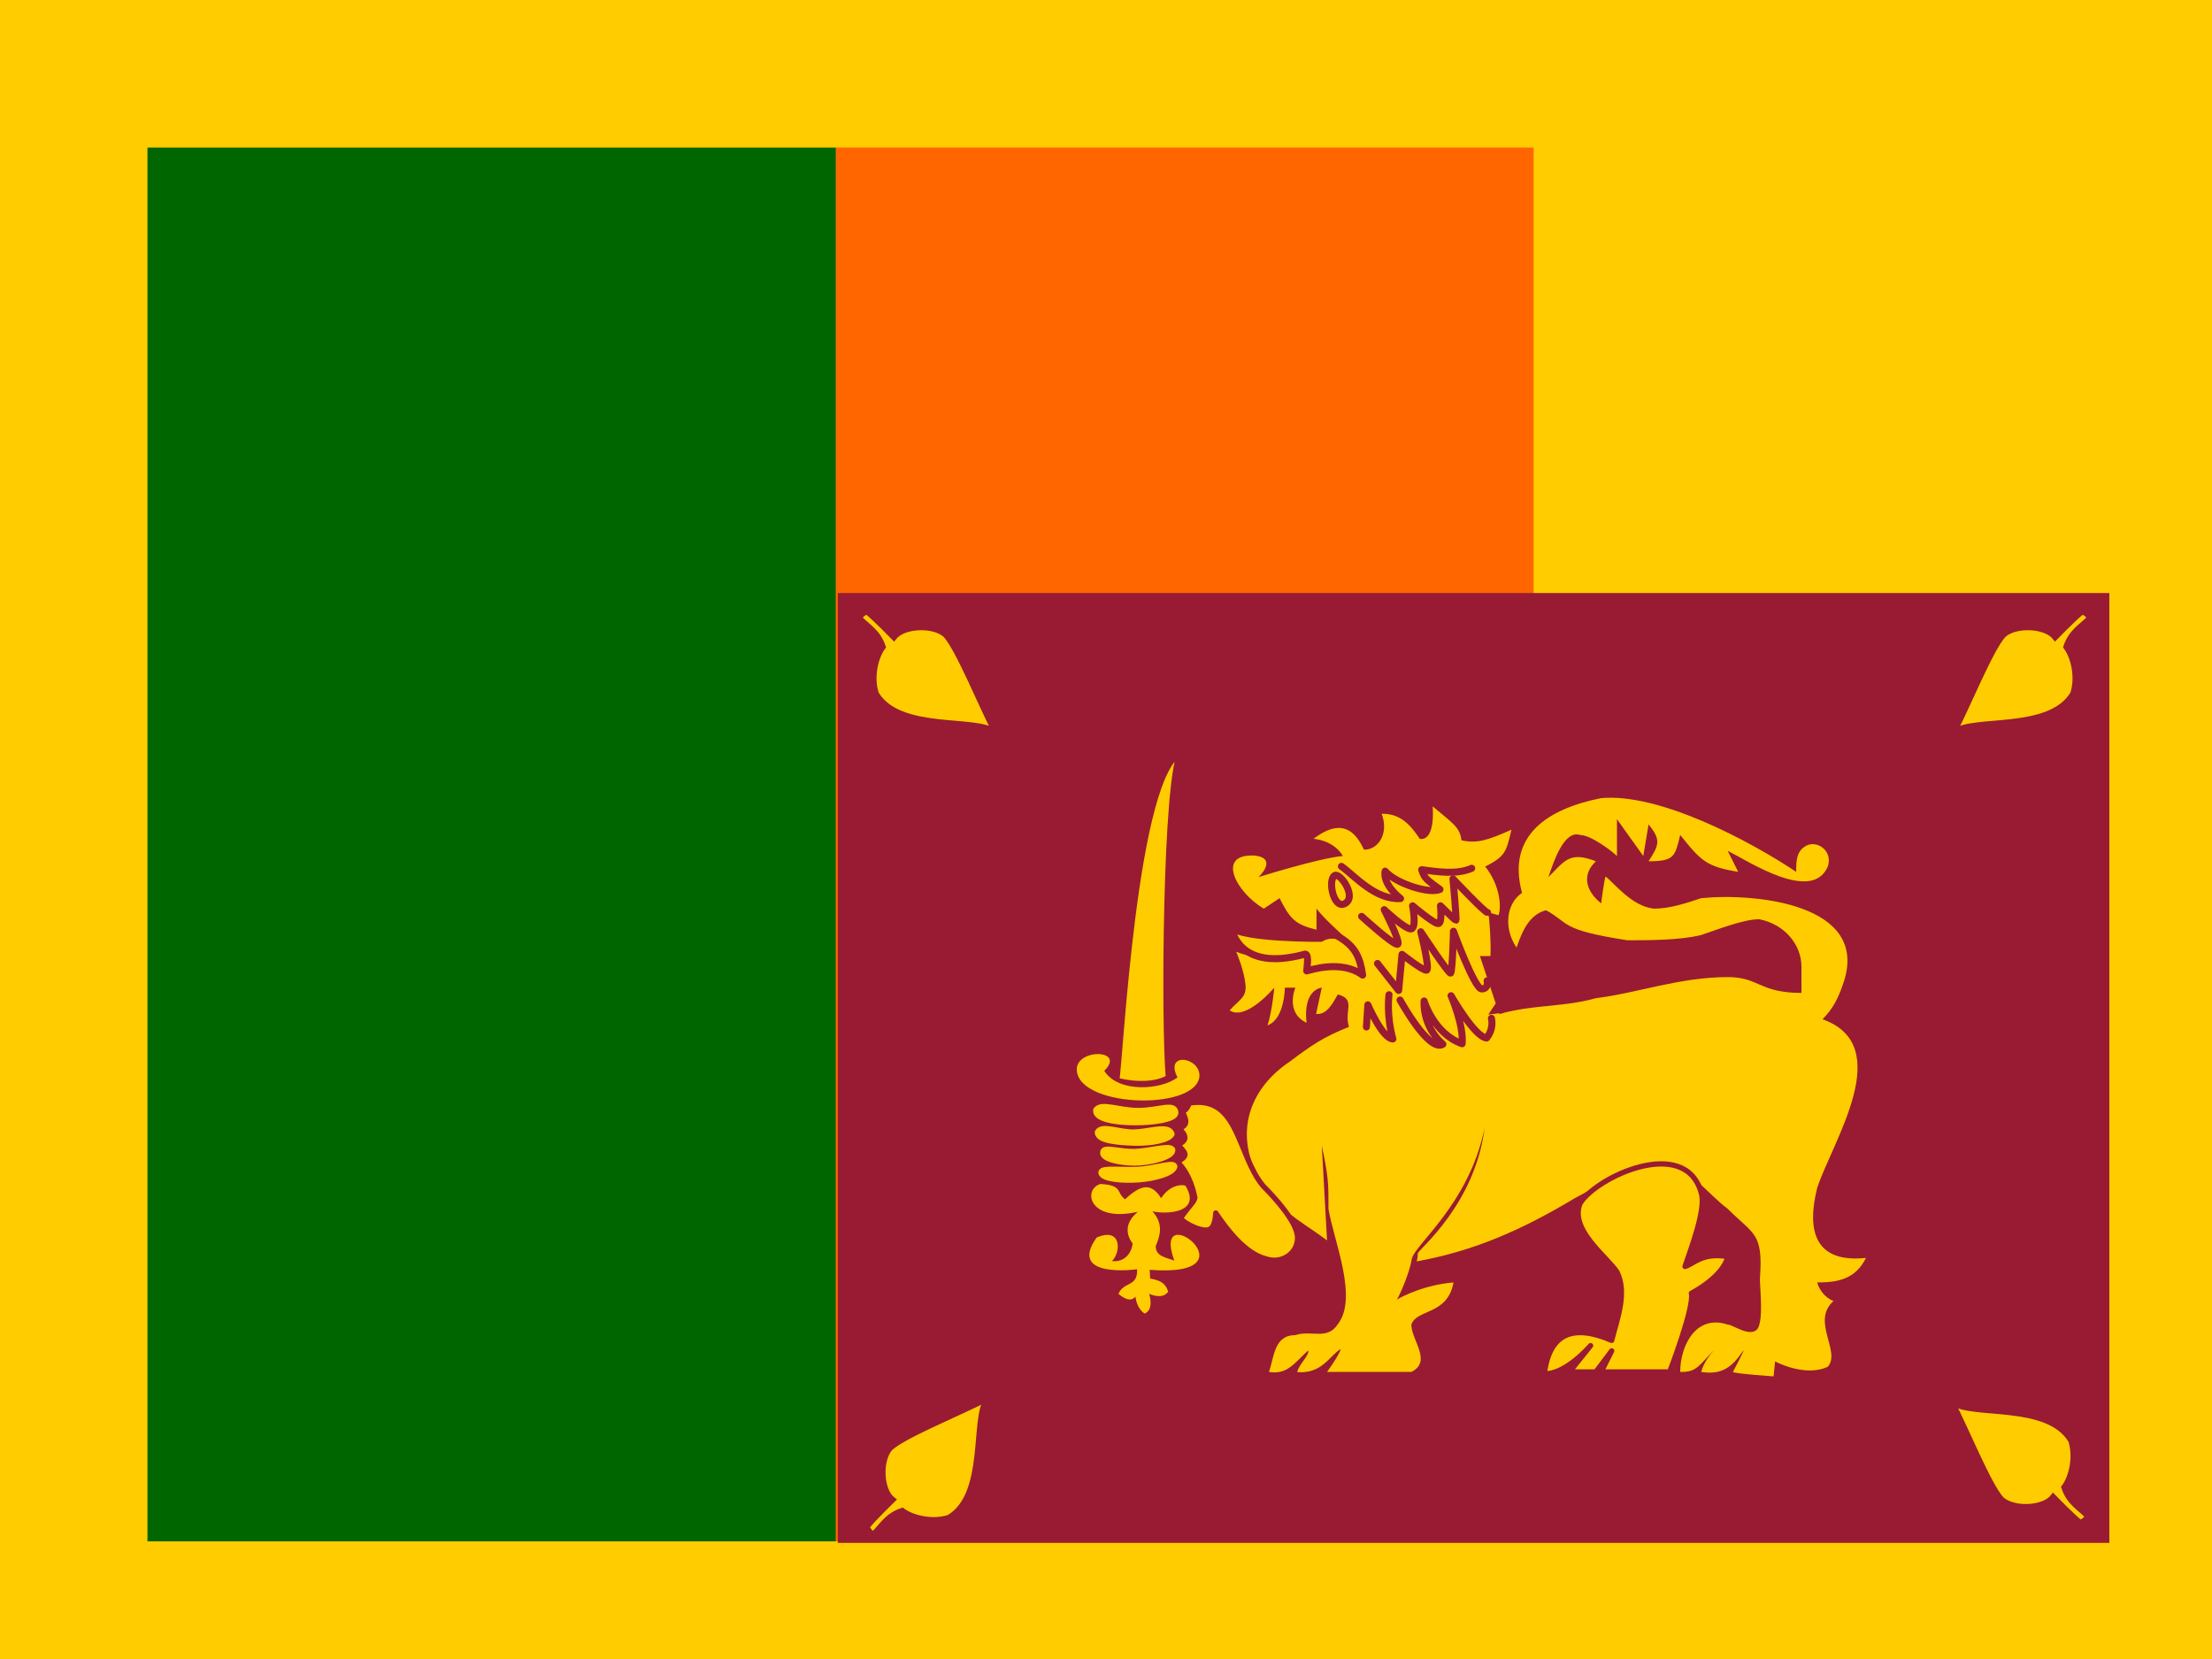
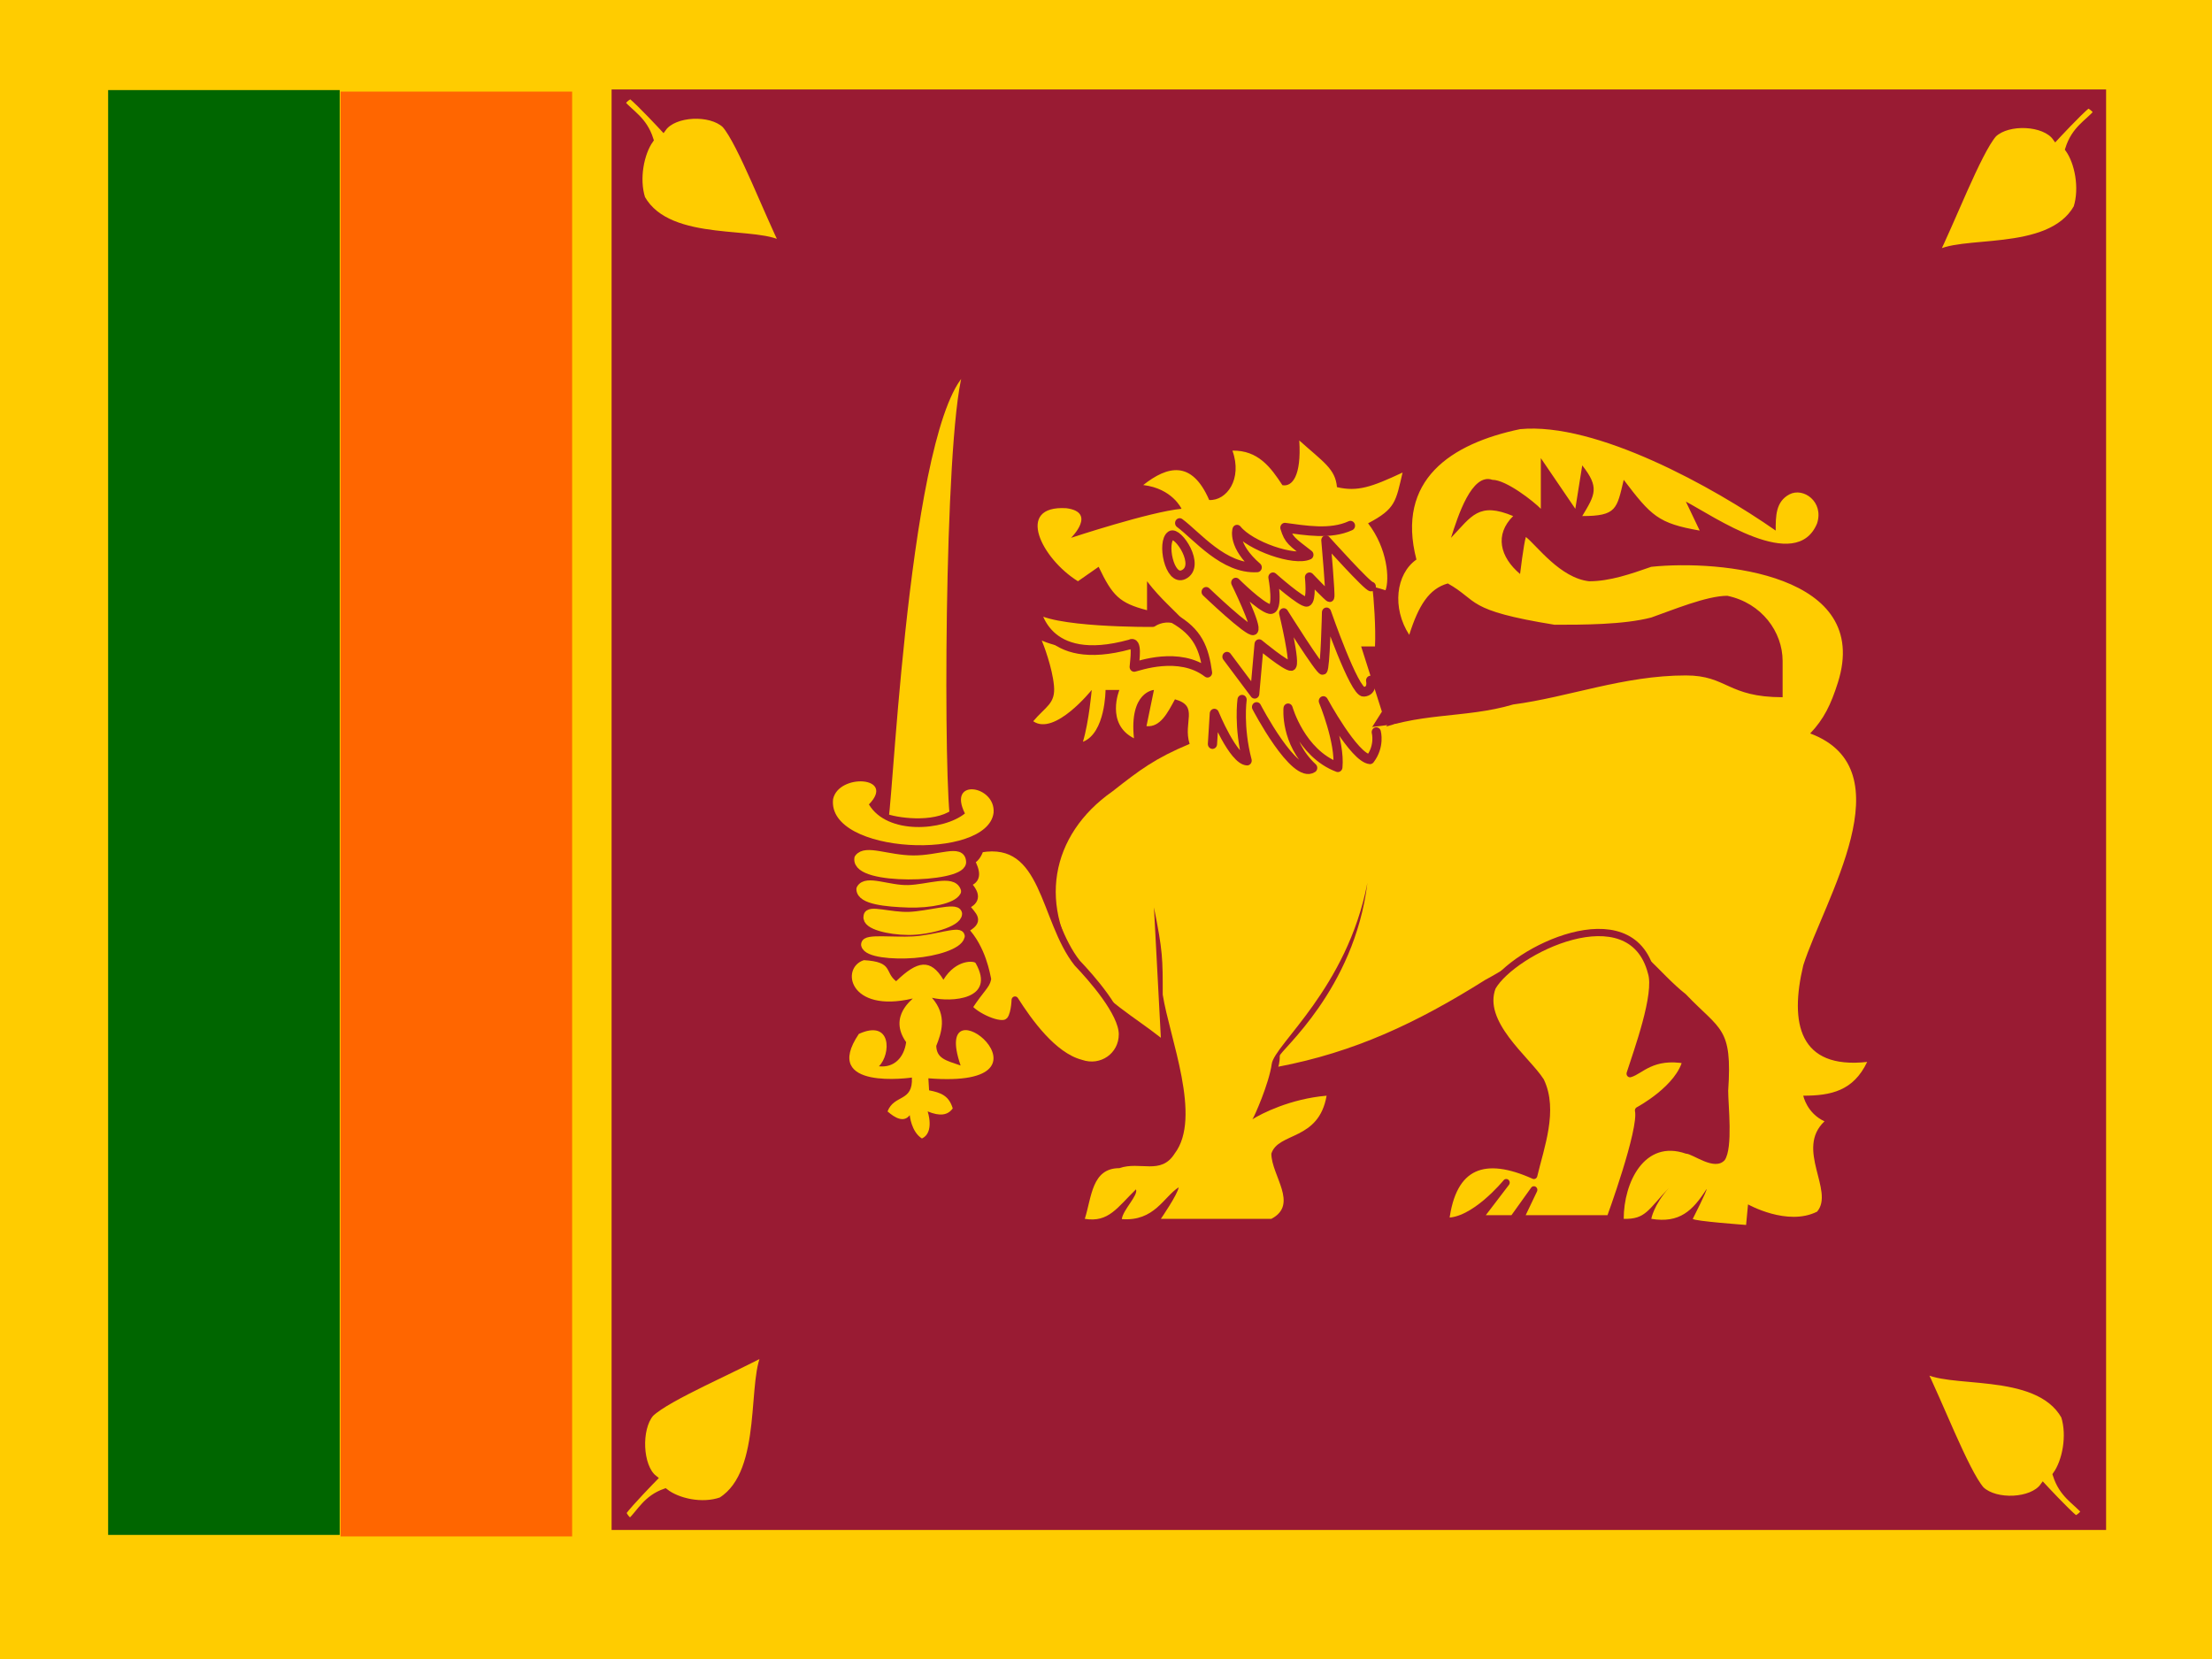
<svg xmlns="http://www.w3.org/2000/svg" id="svg551" height="480" width="640" version="1.1">
+   <defs id="defs3441" />
  <g id="flag">
    <rect id="rect628" fill-rule="evenodd" height="480" width="640" y="0" x="0" stroke-width="1pt" fill="#fc0" />
-     <rect id="rect626" fill-rule="evenodd" height="403.22" width="202.1" y="42.685" x="241.63" stroke-width="1pt" fill="#f60" />
-     <rect id="rect625" fill-rule="evenodd" height="403.28" width="199.14" y="42.685" x="42.663" stroke-width="1pt" fill="#060" />
-     <g id="g8183" transform="matrix(.64405 0 0 .64405 -21.731 144.1)">
-       <rect id="rect627" fill-rule="evenodd" height="426.71" width="571.23" y="42.671" x="410.1" stroke-width="1pt" fill="#991b33" />
-       <g id="g602" fill="#fc0" transform="matrix(2.3701 0 0 2.3701 0 -.000076422)">
-         <path id="path579" stroke-linejoin="round" d="m267.94 101.34 3.555 0.091s-4.01 3.372-3.099 7.929c4.193-6.197 5.742-5.013 5.742-5.013-1.276 1.367-3.737 3.281-1.823 7.474 1.641-4.284 5.013-7.565 5.013-7.565s-0.912 4.739 1.093 9.114c1.458-4.375 3.919-8.111 3.919-8.111s-0.364 4.739 1.732 6.47c1.64-1.458 2.734-5.195 2.734-5.195s3.099 5.469 5.013 6.289c1.549-3.737 1.549-6.653 1.549-6.653s6.38 4.557 11.483 1.914c-4.557-1.64-6.106-5.468-6.106-5.468s8.294 3.645 11.848 2.005c-3.464-2.644-11.574-6.562-11.574-6.562s6.015 2.187 7.746 1.641c-0.82-1.185-3.463-2.643-3.463-2.643" fill-rule="evenodd" stroke="#991b33" stroke-linecap="round" stroke-width="1pt" />
-         <path id="selection_to_path#1" d="m317.72 56.88c10.99-1 27.97 7.98 36.97 13.97 0-2 0-3.99 1.99-4.99 2-1 5 1 4 3.99-3 6.98-14.99-1-18.98-2.99l2 3.99c-6-1-7-2-10.99-6.99-1 3.99-1 4.99-6 4.99 1.88-2.96 2.51-3.95 0-6.98l-1 5.98-4.99-6.98v6.98c-1-0.99-5-3.99-7-3.99-2.99-1-4.99 4.99-5.99 7.99 3-3 3.99-4.99 8.99-3-2.71 2.56-1.92 5.63 1 7.98 0 0 0.52-4.15 0.84-5.1 1.59 1.19 4.96 5.66 9.15 6.1 3 0 6-1 8.99-1.99 9.99-1 31.97 0.99 26.98 15.96-1 3-2 4.99-4 6.99 13.99 4.99 2 22.95-1 31.93-2 7.98-0.61 14.34 9.24 13.31-1.99 3.99-5.24 4.65-9.24 4.65 0 0 0.5 2.4 3.07 3.53-4.27 3.83 1.48 9.57-1.07 12.44-4.3 2.06-9.99-1-9.99-1l-0.28 2.83s-7.55-0.52-7.71-0.84c0 0 2.15-4.02 1.99-4.1-2 2.99-3.91 4.74-7.99 4.1 0 0 0.32-1.88 2.55-4.26-3.03 3.02-3.36 4.34-6.54 4.26 0-4.99 2.99-10.97 8.99-8.98 1 0 4.15 2.48 5.63 0.88 1.2-1.72 0.49-7.54 0.49-9.54 0.63-8.82-1.13-8.3-6.12-13.29-4-2.99-6.922-7.574-11.912-8.574-5-1-13.068 4.584-17.068 6.574-9.99 5.99-18.98 9.98-29.97 11.98 0 0 0.217-0.51 0.217-1.508 0-0.673 10.787-9.069 12.674-23.81-2.953 14.549-13.441 22.235-13.836 24.938-0.394 2.704-2.536 7.317-2.796 7.619 1.297-0.778 5.458-2.817 10.731-3.249-1.137 6.249-6.99 4.99-7.99 7.98 0 3 4 6.99 0 8.98h-15.98s2.459-3.404 2.576-4.342c-2.151 1.305-3.516 4.73-8.227 4.379 0.172-1.288 2.428-3.305 2.049-4.097-2.695 2.5-3.96 4.607-7.398 4.06 1-2.99 1-6.98 5-6.98 3-1 6 1 7.99-2 4-4.99-0.729-15.906-1.719-21.896 0-4.99 0.015-5.936-1.271-12.024l1 17.96c-4-3-8-4.99-11-8.98-6.99-8.98-4.99-18.96 4-24.95 4-2.99 6.16-4.55 11.16-6.54-1-3 1.42-5.21-2.12-6.14-1.06 1.85-2.1 3.87-4.12 3.7l1.08-4.99s-3.6 0.22-2.89 6.66c-4.14-1.99-2.11-6.66-2.11-6.66h-2s-0.01 5.94-3.27 7.14c0.88-2.79 1.27-7.14 1.27-7.14s-5.35 6.38-8.46 4.31c1.83-2.07 3.25-2.41 3-4.91-0.24-2.49-1.53-5.702-1.764-6.21 1.132 0.547 8.669 2.797 13.396 0.453-0.313 1.562-0.172 3.367-0.172 3.367 4.99-1 5.99-1 10.99 0.99-1-6.98-5-7.98-8.99-12.97v3.99c-4-0.99-5-1.99-7-5.98l-2.99 1.99c-5.27-3.11-9.16-10.49-1.68-10.06 4.46 0.56 0.68 4.08 0.68 4.08s11.44-3.6 15.98-4c0 0-1.32-2.79-5.54-3.27 3.5-2.63 7.02-3.48 9.54 2.06 2.51 0.14 4.85-2.88 3.36-6.8 3.71-0.06 5.54 2.29 7.23 4.76 1.38 0.25 2.77-1.2 2.44-6.16 3.5 2.99 5.22 3.91 5.45 6.43 2.98 0.66 5-0.01 9.49-2.01-0.99 4-0.99 4.99-4.99 6.99 2.82 3.485 3.117 7.691 2.526 9.22-0.979-0.284-1.223-0.348-1.918-0.538 0.217 1.542 0.53 5.783 0.392 8.278h-2s3 8.98 3 8.98l-2 3c6.99-3 13.99-2 20.98-3.99 7.99-1 15.99-4 24.98-4 5.99 0 5.99 3 13.99 3v-4.99c0-3.99-3-7.98-8-8.98-2.99 0-7.99 1.99-10.99 2.99-3.99 1-9.99 1-13.99 1-12.98-2-10.91-3.26-15.44-5.69-2.71 0.72-4.23 3.02-5.58 7.08-2.51-3.68-1.95-8.38 1.04-10.37-2.99-10.98 5-15.97 14.99-17.96z" />
-         <path id="selection_to_path" stroke-linejoin="round" d="m320.72 146.69c-2-3-9-7.99-7-12.98 3-4.99 19.99-12.97 22.98-1.99 1 2.99-2.082 10.927-3.082 13.927 1.513-0.389 3.195-2.713 8.119-1.871-0.917 3.92-6.907 6.943-6.907 6.943 0.608 2.652-4.12 14.921-4.12 14.921h-12.99l2-3.99-3 3.99h-5l4-4.99s-4.731 5.542-8.763 5.321c1-7.98 5.763-9.311 12.763-6.311 1-3.99 2.99-8.98 1-12.97z" stroke="#991b33" />
-         <path id="path577" d="m267.22 71.542c-1.347 0.829-0.247 6.31 1.822 5.377 2.579-1.163-0.799-6.007-1.822-5.377z" fill-rule="evenodd" stroke="#991b33" stroke-width="1pt" />
-         <path id="path578" stroke-linejoin="round" d="m268.49 69.811c2.461 1.732 6.38 6.38 11.21 6.106-3.646-3.008-2.916-5.195-2.916-5.195 1.914 2.278 8.293 4.375 10.389 3.463-2.46-1.823-2.916-2.005-3.463-3.736 2.917 0.365 6.562 1.003 9.478-0.273" fill-rule="evenodd" stroke="#991b33" stroke-linecap="round" stroke-width="1pt" />
-         <path id="path580" stroke-linejoin="round" d="m273.23 100.25 0.273-4.192s2.734 6.379 4.739 6.47c-1.276-4.647-0.729-8.384-0.729-8.384" fill-rule="evenodd" stroke="#991b33" stroke-linecap="round" stroke-width="1pt" />
-         <path id="path581" stroke-linejoin="round" d="m279.61 95.147s5.468 10.025 8.111 8.385c-4.01-3.555-3.554-8.203-3.554-8.203s1.823 6.197 7.2 8.111c0.364-3.463-2.096-9.114-2.096-9.114s4.465 7.838 6.744 8.02c1.458-1.822 0.911-3.736 0.911-3.736" fill-rule="evenodd" stroke="#991b33" stroke-linecap="round" stroke-width="1pt" />
-         <path id="path582" stroke-linejoin="round" d="m275.33 88.221 4.01 5.104 0.638-6.835s3.919 3.099 4.648 3.007-1.094-7.291-1.094-7.291 5.286 8.02 5.651 7.838c0.364-0.182 0.546-7.929 0.546-7.929s4.011 11.028 5.378 10.937c1.367-0.091 1.002-1.549 1.002-1.549" fill-rule="evenodd" stroke="#991b33" stroke-linecap="round" stroke-width="1pt" />
-         <path id="path583" stroke-linejoin="round" d="m272.32 79.289s6.197 5.651 6.835 5.286c0.638-0.365-2.551-6.562-2.551-6.562s3.554 3.372 4.921 3.646 0.456-4.375 0.456-4.375 4.192 3.554 4.921 3.372 0.365-3.372 0.365-3.372 2.734 2.734 2.916 2.734-0.547-7.838-0.547-7.838 6.107 6.471 6.562 6.38" fill-rule="evenodd" stroke="#991b33" stroke-linecap="round" stroke-width="1pt" />
-         <path id="path584" stroke-linejoin="round" d="m247.53 81.294c0.273 0.456 1.288 8.515 13.774 5.234 1.185-0.638 0.664 2.252 0.612 3.099 0.547-0.091 6.498-2.213 10.599 0.794-0.482-3.333-1.381-5.572-4.935-7.486-1.731-0.364-2.995 0.521-2.995 0.521s-15.05 0.117-17.055-2.161z" fill-rule="evenodd" stroke="#991b33" stroke-linecap="round" stroke-width="1pt" />
-         <path id="selection_to_path#2" stroke-linejoin="round" d="m240.72 132.61c-0.207 0.933-0.86 1.202-2.725 3.897 0.829 1.14 4.643 2.922 5.679 1.99 0.933-0.519 1-2.99 1-2.99 2 2.99 5.518 7.705 9.518 8.705 2.99 1 5.99-1 5.99-3.99s-4.518-7.819-6.508-9.809c-5-5.99-4.559-17.303-14.011-15.729-0.049 0.086-0.427 1.373-1.333 1.603 0.759 1.453 1.185 2.681-0.632 3.138 1.413 1.388 1.635 2.396-0.181 3.093 1.099 1.474 2.386 2.015-0.144 3.276 2.647 2.58 3.217 6.376 3.347 6.816" stroke="#991b33" stroke-linecap="round" />
-         <path id="path585" d="m238.26 48.041c-3.005 4.353-3.317 52.233-2.384 61.871-3.005 1.969-8.601 1.14-10.156 0.518 0.726-3.42 3.316-58.969 12.54-62.389z" fill-rule="evenodd" stroke="#991b33" stroke-width="1pt" />
-         <path id="path586" d="m229.76 146.18s-13.266 1.865-7.67-6.01c4.768-2.073 4.664 2.798 2.902 4.456 2.177 0.242 3.628-1.175 3.938-3.317-2.694-3.627 1.14-6.011 0.933-6.011-9.223 2.073-10.467-4.249-7.047-5.285 4.319 0.241 2.937 1.623 4.664 2.902 3.109-2.867 4.975-3.143 6.84-0.207 1.865-2.902 4.56-2.591 4.663-2.28 3.006 5.077-3.627 5.388-6.321 4.766 2.28 2.488 1.347 4.871 0.621 6.634 0.069 1.727 1.383 2.003 3.524 2.694-4.559-12.575 16.064 3.35-4.664 1.762 0.035 0.552 0.07 1.105 0.104 1.658 1.693 0.311 2.867 0.725 3.419 2.487-0.724 0.967-1.864 1.105-3.626 0.415 0 0 1.036 2.902-0.829 3.731-1.555-0.933-1.762-3.213-1.762-3.213-0.864 1.071-2.142 0.379-3.213-0.518 0.968-2.384 3.697-1.245 3.524-4.664z" fill-rule="evenodd" />
-         <path id="path587" d="m218.36 107.84c0.794-3.594 9.154-3.145 5.182 0.725 2.659 4.249 10.812 3.628 13.887 1.244-2.592-4.941 4.457-3.87 4.146-0.104-0.864 6.666-24.113 5.769-23.215-1.865z" fill-rule="evenodd" />
-         <path id="path592" d="m384.27 171.44c2.49 4.66 6.911 15.702 9.36 18.34 2.295 2.052 8.01 1.81 9.77-0.51 0 0 3.66 3.77 5.14 4.91 0.88-0.3 1.42-1.14 1.42-1.14-1.49-1.62-3.52-2.53-4.52-5.53 1.49-1.99 2.31-5.86 1.31-8.86-4.37-7.32-18.91-4.43-22.48-7.21z" stroke="#991b33" />
-         <path id="path593" d="m202.8 44.287c-2.49-4.66-6.911-15.702-9.36-18.34-2.295-2.052-8.01-1.81-9.77 0.51 0 0-3.66-3.77-5.14-4.91-0.88 0.3-1.42 1.14-1.42 1.14 1.49 1.62 3.52 2.53 4.52 5.53-1.49 1.99-2.31 5.86-1.31 8.86 4.37 7.32 18.91 4.43 22.48 7.21z" stroke="#991b33" />
-         <path id="path594" d="m201.32 170.73c-4.66 2.49-15.702 6.911-18.34 9.36-2.052 2.295-1.81 8.01 0.51 9.77 0 0-3.77 3.66-4.91 5.14 0.3 0.88 1.14 1.42 1.14 1.42 1.62-1.49 2.53-3.52 5.53-4.52 1.99 1.49 5.86 2.31 8.86 1.31 7.32-4.37 4.43-18.91 7.21-22.48z" stroke="#991b33" />
-         <path id="path595" d="m384.65 44.286c2.49-4.66 6.911-15.702 9.36-18.34 2.295-2.052 8.01-1.81 9.77 0.51 0 0 3.66-3.77 5.14-4.91 0.88 0.3 1.42 1.14 1.42 1.14-1.49 1.62-3.52 2.53-4.52 5.53 1.49 1.99 2.31 5.86 1.31 8.86-4.37 7.32-18.91 4.43-22.48 7.21z" stroke="#991b33" />
-         <path id="path596" stroke-linejoin="round" d="m222.1 116.03c-0.196 1.518 3.427 2.179 7.141 2.197 3.714 0.019 7.521-0.605 7.692-1.658 0.049-1.885-3.243-0.282-6.988-0.313-3.745-0.03-6.866-1.499-7.845-0.226z" fill-rule="evenodd" stroke="#fc0" stroke-width="1pt" />
-         <path id="path597" stroke-linejoin="round" d="m222.4 120.24c0.048 1.42 3.647 1.762 6.829 1.86 3.183 0.098 6.389-0.538 6.976-1.566-0.564-1.616-4.1-0.269-6.977-0.196-2.876 0.074-6.07-1.42-6.828-0.098z" fill-rule="evenodd" stroke="#fc0" stroke-width="1pt" />
-         <path id="path598" stroke-linejoin="round" d="m223.43 124.01c-0.245 1.077 2.925 1.848 5.844 1.866s7.056-1.108 7.08-2.258c-0.171-0.905-4.259 0.318-7.006 0.41-2.748 0.092-5.918-0.997-5.918-0.018z" fill-rule="evenodd" stroke="#fc0" stroke-width="1pt" />
-         <path id="path599" stroke-linejoin="round" d="m223.08 127.88c0.245 1.052 3.844 1.408 7.007 1.169 3.164-0.238 6.382-1.218 6.651-2.344-0.146-0.71-3.781 0.551-6.792 0.704s-6.915-0.362-6.866 0.471z" fill-rule="evenodd" stroke="#fc0" stroke-width="1pt" />
+     <rect id="rect626" height="418.034" width="67" y="26.502" x="98.539" style="fill:#ff6600;fill-rule:evenodd;stroke-width:1pt" />
+     <rect id="rect625" height="418.034" width="67" y="26.063" x="31.286" style="fill:#006600;fill-rule:evenodd;stroke-width:1pt" />
+     <g id="g8183" transform="matrix(0.7706477,0,0,0.8092875,-156.7137,26.4192)">
+       <rect id="rect627" height="515" width="561.092" y="-0.664" x="432.97" style="fill:#991b33;fill-rule:evenodd;stroke-width:1pt" />
+       <g id="g602" transform="matrix(2.3701,0,0,2.3701,646.0237,84.08183)" style="fill:#ffcc00">
+         <path id="path579" d="m -0.506,64.179 3.894,0.1 c 0,0 -4.392,3.693 -3.394,8.684 C 4.586,66.176 6.282,67.473 6.282,67.473 4.885,68.97 2.189,71.066 4.286,75.659 6.083,70.967 9.776,67.373 9.776,67.373 c 0,0 -0.999,5.19 1.197,9.982 1.597,-4.792 4.292,-8.884 4.292,-8.884 0,0 -0.399,5.19 1.897,7.086 1.796,-1.597 2.994,-5.69 2.994,-5.69 0,0 3.394,5.99 5.491,6.888 1.697,-4.093 1.697,-7.287 1.697,-7.287 0,0 6.988,4.991 12.577,2.096 -4.991,-1.796 -6.688,-5.989 -6.688,-5.989 0,0 9.084,3.992 12.977,2.196 -3.794,-2.896 -12.677,-7.187 -12.677,-7.187 0,0 6.588,2.396 8.484,1.797 -0.898,-1.298 -3.793,-2.895 -3.793,-2.895" style="fill-rule:evenodd;stroke:#991b33;stroke-width:1.095pt;stroke-linecap:round;stroke-linejoin:round" />
+         <path id="selection_to_path#1" d="m 54.016,15.484 c 12.037,-1.095 30.635,8.74 40.492,15.301 0,-2.191 0,-4.37 2.18,-5.465 2.191,-1.095 5.476,1.095 4.381,4.37 -3.286,7.645 -16.418,-1.095 -20.788,-3.275 l 2.191,4.37 c -6.572,-1.095 -7.667,-2.191 -12.037,-7.656 -1.095,4.37 -1.095,5.465 -6.572,5.465 2.059,-3.242 2.749,-4.326 0,-7.645 l -1.095,6.55 -5.465,-7.645 0,7.645 c -1.095,-1.084 -5.476,-4.37 -7.667,-4.37 -3.275,-1.095 -5.465,5.465 -6.561,8.751 3.286,-3.286 4.37,-5.465 9.846,-3.286 -2.968,2.804 -2.103,6.166 1.095,8.74 0,0 0.57,-4.545 0.92,-5.586 1.741,1.303 5.433,6.199 10.022,6.681 3.286,0 6.572,-1.095 9.846,-2.18 10.942,-1.095 35.016,1.084 29.55,17.48 -1.095,3.286 -2.191,5.465 -4.381,7.656 15.323,5.465 2.191,25.136 -1.095,34.972 -2.191,8.74 -0.668,15.706 10.12,14.578 -2.18,4.37 -5.739,5.093 -10.12,5.093 0,0 0.548,2.629 3.362,3.866 -4.677,4.195 1.621,10.482 -1.172,13.625 -4.71,2.256 -10.942,-1.095 -10.942,-1.095 l -0.307,3.1 c 0,0 -8.269,-0.57 -8.445,-0.92 0,0 2.355,-4.403 2.18,-4.491 -2.191,3.275 -4.282,5.192 -8.751,4.491 0,0 0.35,-2.059 2.793,-4.666 -3.319,3.308 -3.68,4.753 -7.163,4.666 0,-5.465 3.275,-12.015 9.846,-9.835 1.095,0 4.545,2.716 6.166,0.964 1.314,-1.884 0.537,-8.258 0.537,-10.449 0.69,-9.66 -1.238,-9.091 -6.703,-14.556 -4.381,-3.275 -7.581,-8.296 -13.047,-9.391 -5.476,-1.095 -14.313,5.021 -18.694,7.2 -10.942,6.561 -20.788,10.931 -32.825,13.121 0,0 0.238,-0.559 0.238,-1.652 0,-0.737 11.815,-9.933 13.881,-26.078 -3.234,15.935 -14.721,24.353 -15.154,27.314 -0.432,2.962 -2.778,8.014 -3.062,8.345 1.421,-0.852 5.978,-3.085 11.753,-3.559 -1.245,6.844 -7.656,5.465 -8.751,8.74 0,3.286 4.381,7.656 0,9.835 l -17.502,0 c 0,0 2.693,-3.728 2.821,-4.756 -2.356,1.429 -3.851,5.181 -9.011,4.796 0.188,-1.411 2.659,-3.62 2.244,-4.487 -2.952,2.738 -4.337,5.046 -8.103,4.447 1.095,-3.275 1.095,-7.645 5.476,-7.645 3.286,-1.095 6.572,1.095 8.751,-2.191 4.381,-5.465 -0.798,-17.421 -1.883,-23.982 0,-5.465 0.016,-6.502 -1.392,-13.169 l 1.095,19.671 c -4.381,-3.286 -8.762,-5.465 -12.048,-9.835 -7.656,-9.835 -5.465,-20.766 4.381,-27.327 4.381,-3.275 6.747,-4.983 12.223,-7.163 -1.095,-3.286 1.555,-5.706 -2.322,-6.725 -1.161,2.026 -2.3,4.239 -4.512,4.052 l 1.183,-5.465 c 0,0 -3.943,0.241 -3.165,7.294 -4.534,-2.18 -2.311,-7.294 -2.311,-7.294 l -2.191,0 c 0,0 -0.011,6.506 -3.582,7.82 0.964,-3.056 1.391,-7.82 1.391,-7.82 0,0 -5.86,6.988 -9.266,4.721 2.004,-2.267 3.56,-2.64 3.286,-5.378 -0.263,-2.727 -1.676,-6.246 -1.932,-6.802 1.24,0.599 9.495,3.063 14.672,0.496 -0.343,1.711 -0.188,3.688 -0.188,3.688 5.465,-1.095 6.561,-1.095 12.037,1.084 -1.095,-7.645 -5.476,-8.74 -9.846,-14.206 l 0,4.37 c -4.381,-1.084 -5.476,-2.18 -7.667,-6.55 l -3.275,2.18 c -5.772,-3.406 -10.033,-11.489 -1.84,-11.018 4.885,0.613 0.745,4.469 0.745,4.469 0,0 12.53,-3.943 17.502,-4.381 0,0 -1.446,-3.056 -6.068,-3.582 3.833,-2.881 7.689,-3.812 10.449,2.256 2.749,0.153 5.312,-3.154 3.68,-7.448 4.063,-0.066 6.068,2.508 7.919,5.213 1.511,0.274 3.034,-1.314 2.672,-6.747 3.833,3.275 5.717,4.282 5.969,7.043 3.264,0.723 5.476,-0.011 10.394,-2.201 -1.084,4.381 -1.084,5.465 -5.465,7.656 3.089,3.817 3.414,8.423 2.767,10.098 -1.072,-0.311 -1.34,-0.381 -2.101,-0.589 0.238,1.689 0.58,6.334 0.429,9.067 l -2.191,0 c 0,0 3.286,9.835 3.286,9.835 L 29.942,61.386 c 7.656,-3.286 15.323,-2.191 22.979,-4.37 8.751,-1.095 17.513,-4.381 27.36,-4.381 6.561,0 6.561,3.286 15.323,3.286 l 0,-5.465 c 0,-4.37 -3.286,-8.74 -8.762,-9.835 -3.275,0 -8.751,2.18 -12.037,3.275 -4.37,1.095 -10.942,1.095 -15.323,1.095 -14.217,-2.191 -11.949,-3.571 -16.911,-6.232 -2.968,0.789 -4.633,3.308 -6.112,7.754 C 33.71,42.482 34.323,37.334 37.598,35.155 34.323,23.129 43.074,17.663 54.016,15.484 Z" />
+         <path id="selection_to_path" d="m 57.302,113.849 c -2.191,-3.286 -9.857,-8.751 -7.667,-14.217 3.286,-5.465 21.894,-14.206 25.169,-2.18 1.095,3.275 -2.28,11.968 -3.376,15.254 1.657,-0.426 3.499,-2.971 8.892,-2.049 -1.004,4.293 -7.565,7.604 -7.565,7.604 0.666,2.905 -4.512,16.342 -4.512,16.342 l -14.227,0 2.191,-4.37 -3.286,4.37 -5.476,0 4.381,-5.465 c 0,0 -5.182,6.07 -9.598,5.828 1.095,-8.74 6.312,-10.198 13.979,-6.912 1.095,-4.37 3.275,-9.835 1.095,-14.206 z" style="stroke:#991b33;stroke-width:1.095;stroke-linejoin:round" />
+         <path id="path577" d="m -1.295,31.542 c -1.475,0.908 -0.271,6.912 1.996,5.889 C 3.525,36.158 -0.174,30.853 -1.295,31.542 Z" style="fill-rule:evenodd;stroke:#991b33;stroke-width:1.095pt" />
+         <path id="path578" d="M 0.096,29.647 C 2.792,31.543 7.084,36.634 12.374,36.335 8.381,33.04 9.18,30.645 9.18,30.645 c 2.096,2.495 9.083,4.791 11.379,3.793 -2.694,-1.996 -3.194,-2.196 -3.793,-4.092 3.195,0.399 7.187,1.098 10.381,-0.299" style="fill-rule:evenodd;stroke:#991b33;stroke-width:1.095pt;stroke-linecap:round;stroke-linejoin:round" />
+         <path id="path580" d="m 5.288,62.985 0.299,-4.592 c 0,0 2.994,6.987 5.19,7.087 C 9.38,60.39 9.979,56.297 9.979,56.297" style="fill-rule:evenodd;stroke:#991b33;stroke-width:1.095pt;stroke-linecap:round;stroke-linejoin:round" />
+         <path id="path581" d="m 12.276,57.396 c 0,0 5.989,10.98 8.884,9.183 -4.392,-3.894 -3.893,-8.984 -3.893,-8.984 0,0 1.997,6.788 7.886,8.884 0.399,-3.793 -2.296,-9.982 -2.296,-9.982 0,0 4.89,8.585 7.386,8.784 1.597,-1.996 0.998,-4.092 0.998,-4.092" style="fill-rule:evenodd;stroke:#991b33;stroke-width:1.095pt;stroke-linecap:round;stroke-linejoin:round" />
+         <path id="path582" d="m 7.588,49.81 4.392,5.59 0.699,-7.486 c 0,0 4.292,3.394 5.091,3.294 0.798,-0.1 -1.198,-7.986 -1.198,-7.986 0,0 5.79,8.784 6.189,8.584 0.399,-0.2 0.598,-8.684 0.598,-8.684 0,0 4.393,12.079 5.89,11.979 1.497,-0.1 1.097,-1.697 1.097,-1.697" style="fill-rule:evenodd;stroke:#991b33;stroke-width:1.095pt;stroke-linecap:round;stroke-linejoin:round" />
+         <path id="path583" d="m 4.291,40.027 c 0,0 6.787,6.189 7.486,5.79 0.699,-0.399 -2.794,-7.187 -2.794,-7.187 0,0 3.893,3.693 5.39,3.993 1.497,0.299 0.499,-4.791 0.499,-4.791 0,0 4.591,3.893 5.39,3.693 0.798,-0.2 0.4,-3.693 0.4,-3.693 0,0 2.994,2.995 3.194,2.995 0.199,0 -0.599,-8.585 -0.599,-8.585 0,0 6.689,7.087 7.187,6.987" style="fill-rule:evenodd;stroke:#991b33;stroke-width:1.095pt;stroke-linecap:round;stroke-linejoin:round" />
+         <path id="path584" d="m -22.861,42.223 c 0.299,0.499 1.411,9.326 15.086,5.733 1.298,-0.699 0.727,2.467 0.67,3.394 0.599,-0.1 7.117,-2.424 11.609,0.87 -0.528,-3.651 -1.513,-6.103 -5.405,-8.2 -1.896,-0.399 -3.28,0.57 -3.28,0.57 0,0 -16.484,0.128 -18.68,-2.367 z" style="fill-rule:evenodd;stroke:#991b33;stroke-width:1.095pt;stroke-linecap:round;stroke-linejoin:round" />
+         <path id="selection_to_path#2" d="m -30.319,98.428 c -0.227,1.022 -0.942,1.317 -2.985,4.268 0.908,1.249 5.085,3.2 6.22,2.18 1.022,-0.568 1.095,-3.275 1.095,-3.275 2.191,3.275 6.044,8.439 10.425,9.534 3.275,1.095 6.561,-1.095 6.561,-4.37 0,-3.275 -4.948,-8.564 -7.128,-10.743 -5.476,-6.561 -4.993,-18.951 -15.346,-17.227 -0.054,0.094 -0.468,1.504 -1.46,1.756 0.831,1.591 1.298,2.936 -0.692,3.437 1.548,1.52 1.791,2.624 -0.198,3.388 1.204,1.614 2.613,2.207 -0.158,3.588 2.899,2.826 3.523,6.983 3.666,7.465" style="stroke:#991b33;stroke-width:1.095;stroke-linecap:round;stroke-linejoin:round" />
+         <path id="path585" d="m -33.014,5.803 c -3.291,4.767 -3.633,57.209 -2.611,67.765 -3.291,2.157 -9.42,1.249 -11.124,0.567 0.795,-3.746 3.632,-64.587 13.735,-68.333 z" style="fill-rule:evenodd;stroke:#991b33;stroke-width:1.095pt" />
+         <path id="path586" d="m -42.323,113.291 c 0,0 -14.53,2.043 -8.401,-6.583 5.222,-2.27 5.108,3.065 3.178,4.88 2.384,0.265 3.974,-1.287 4.313,-3.633 -2.951,-3.973 1.249,-6.584 1.022,-6.584 -10.102,2.27 -11.464,-4.654 -7.718,-5.788 4.73,0.264 3.217,1.778 5.108,3.178 3.405,-3.14 5.449,-3.442 7.492,-0.227 2.043,-3.178 4.994,-2.838 5.107,-2.497 3.292,5.561 -3.973,5.901 -6.923,5.22 2.497,2.725 1.475,5.335 0.68,7.266 0.076,1.892 1.515,2.194 3.86,2.951 -4.993,-13.773 17.594,3.669 -5.108,1.93 0.038,0.605 0.077,1.21 0.114,1.816 1.854,0.341 3.14,0.794 3.745,2.724 -0.793,1.059 -2.042,1.21 -3.971,0.455 0,0 1.135,3.178 -0.908,4.086 -1.703,-1.022 -1.93,-3.519 -1.93,-3.519 -0.946,1.173 -2.346,0.415 -3.519,-0.567 1.06,-2.611 4.049,-1.364 3.86,-5.108 z" style="fill-rule:evenodd" />
+         <path id="path587" d="m -54.809,71.298 c 0.87,-3.936 10.026,-3.445 5.676,0.794 2.912,4.654 11.842,3.974 15.21,1.363 -2.839,-5.412 4.882,-4.239 4.541,-0.114 -0.946,7.301 -26.41,6.319 -25.427,-2.043 z" style="fill-rule:evenodd" />
+         <path id="path592" d="m 117.727,157.135 c 2.49,4.66 6.911,15.702 9.36,18.34 2.295,2.052 8.01,1.81 9.77,-0.51 0,0 3.66,3.77 5.14,4.91 0.88,-0.3 1.42,-1.14 1.42,-1.14 -1.49,-1.62 -3.52,-2.53 -4.52,-5.53 1.49,-1.99 2.31,-5.86 1.31,-8.86 -4.37,-7.32 -18.91,-4.43 -22.48,-7.21 z" style="stroke:#991b33" />
+         <path id="path593" d="m -62.579,-12.1 c -2.49,-4.66 -6.911,-15.702 -9.36,-18.34 -2.295,-2.052 -8.01,-1.81 -9.77,0.51 0,0 -3.66,-3.77 -5.14,-4.91 -0.88,0.3 -1.42,1.14 -1.42,1.14 1.49,1.62 3.52,2.53 4.52,5.53 -1.49,1.99 -2.31,5.86 -1.31,8.86 4.37,7.32 18.91,4.43 22.48,7.21 z" style="stroke:#991b33" />
+         <path id="path594" d="m -65.343,154.617 c -4.66,2.49 -15.702,6.911 -18.34,9.36 -2.052,2.295 -1.81,8.01 0.51,9.77 0,0 -3.77,3.66 -4.91,5.14 0.3,0.88 1.14,1.42 1.14,1.42 1.62,-1.49 2.53,-3.52 5.53,-4.52 1.99,1.49 5.86,2.31 8.86,1.31 7.32,-4.37 4.43,-18.91 7.21,-22.48 z" style="stroke:#991b33" />
+         <path id="path595" d="m 119.698,-10.7 c 2.49,-4.66 6.911,-15.702 9.36,-18.34 2.295,-2.052 8.01,-1.81 9.77,0.51 0,0 3.66,-3.77 5.14,-4.91 0.88,0.3 1.42,1.14 1.42,1.14 -1.49,1.62 -3.52,2.53 -4.52,5.53 1.49,1.99 2.31,5.86 1.31,8.86 -4.37,7.32 -18.91,4.43 -22.48,7.21 z" style="stroke:#991b33" />
+         <path id="path596" d="m -50.713,80.269 c -0.215,1.663 3.753,2.387 7.821,2.406 4.068,0.021 8.237,-0.663 8.425,-1.816 0.054,-2.065 -3.552,-0.309 -7.654,-0.343 -4.102,-0.033 -7.52,-1.642 -8.592,-0.248 z" style="fill-rule:evenodd;stroke:#ffcc00;stroke-width:1.095pt;stroke-linejoin:round" />
+         <path id="path597" d="m -50.385,84.88 c 0.053,1.555 3.994,1.93 7.48,2.037 3.486,0.107 6.998,-0.589 7.641,-1.715 -0.618,-1.77 -4.491,-0.295 -7.642,-0.215 -3.15,0.081 -6.648,-1.555 -7.478,-0.107 z" style="fill-rule:evenodd;stroke:#ffcc00;stroke-width:1.095pt;stroke-linejoin:round" />
+         <path id="path598" d="m -49.256,89.009 c -0.268,1.18 3.204,2.024 6.401,2.044 3.197,0.02 7.728,-1.214 7.754,-2.473 -0.187,-0.991 -4.665,0.348 -7.673,0.449 -3.01,0.101 -6.482,-1.092 -6.482,-0.02 z" style="fill-rule:evenodd;stroke:#ffcc00;stroke-width:1.095pt;stroke-linejoin:round" />
+         <path id="path599" d="m -49.64,93.248 c 0.268,1.152 4.21,1.542 7.675,1.28 3.465,-0.261 6.99,-1.334 7.285,-2.567 -0.16,-0.778 -4.141,0.603 -7.439,0.771 -3.298,0.168 -7.574,-0.396 -7.52,0.516 z" style="fill-rule:evenodd;stroke:#ffcc00;stroke-width:1.095pt;stroke-linejoin:round" />
      </g>
    </g>
  </g>
</svg>
